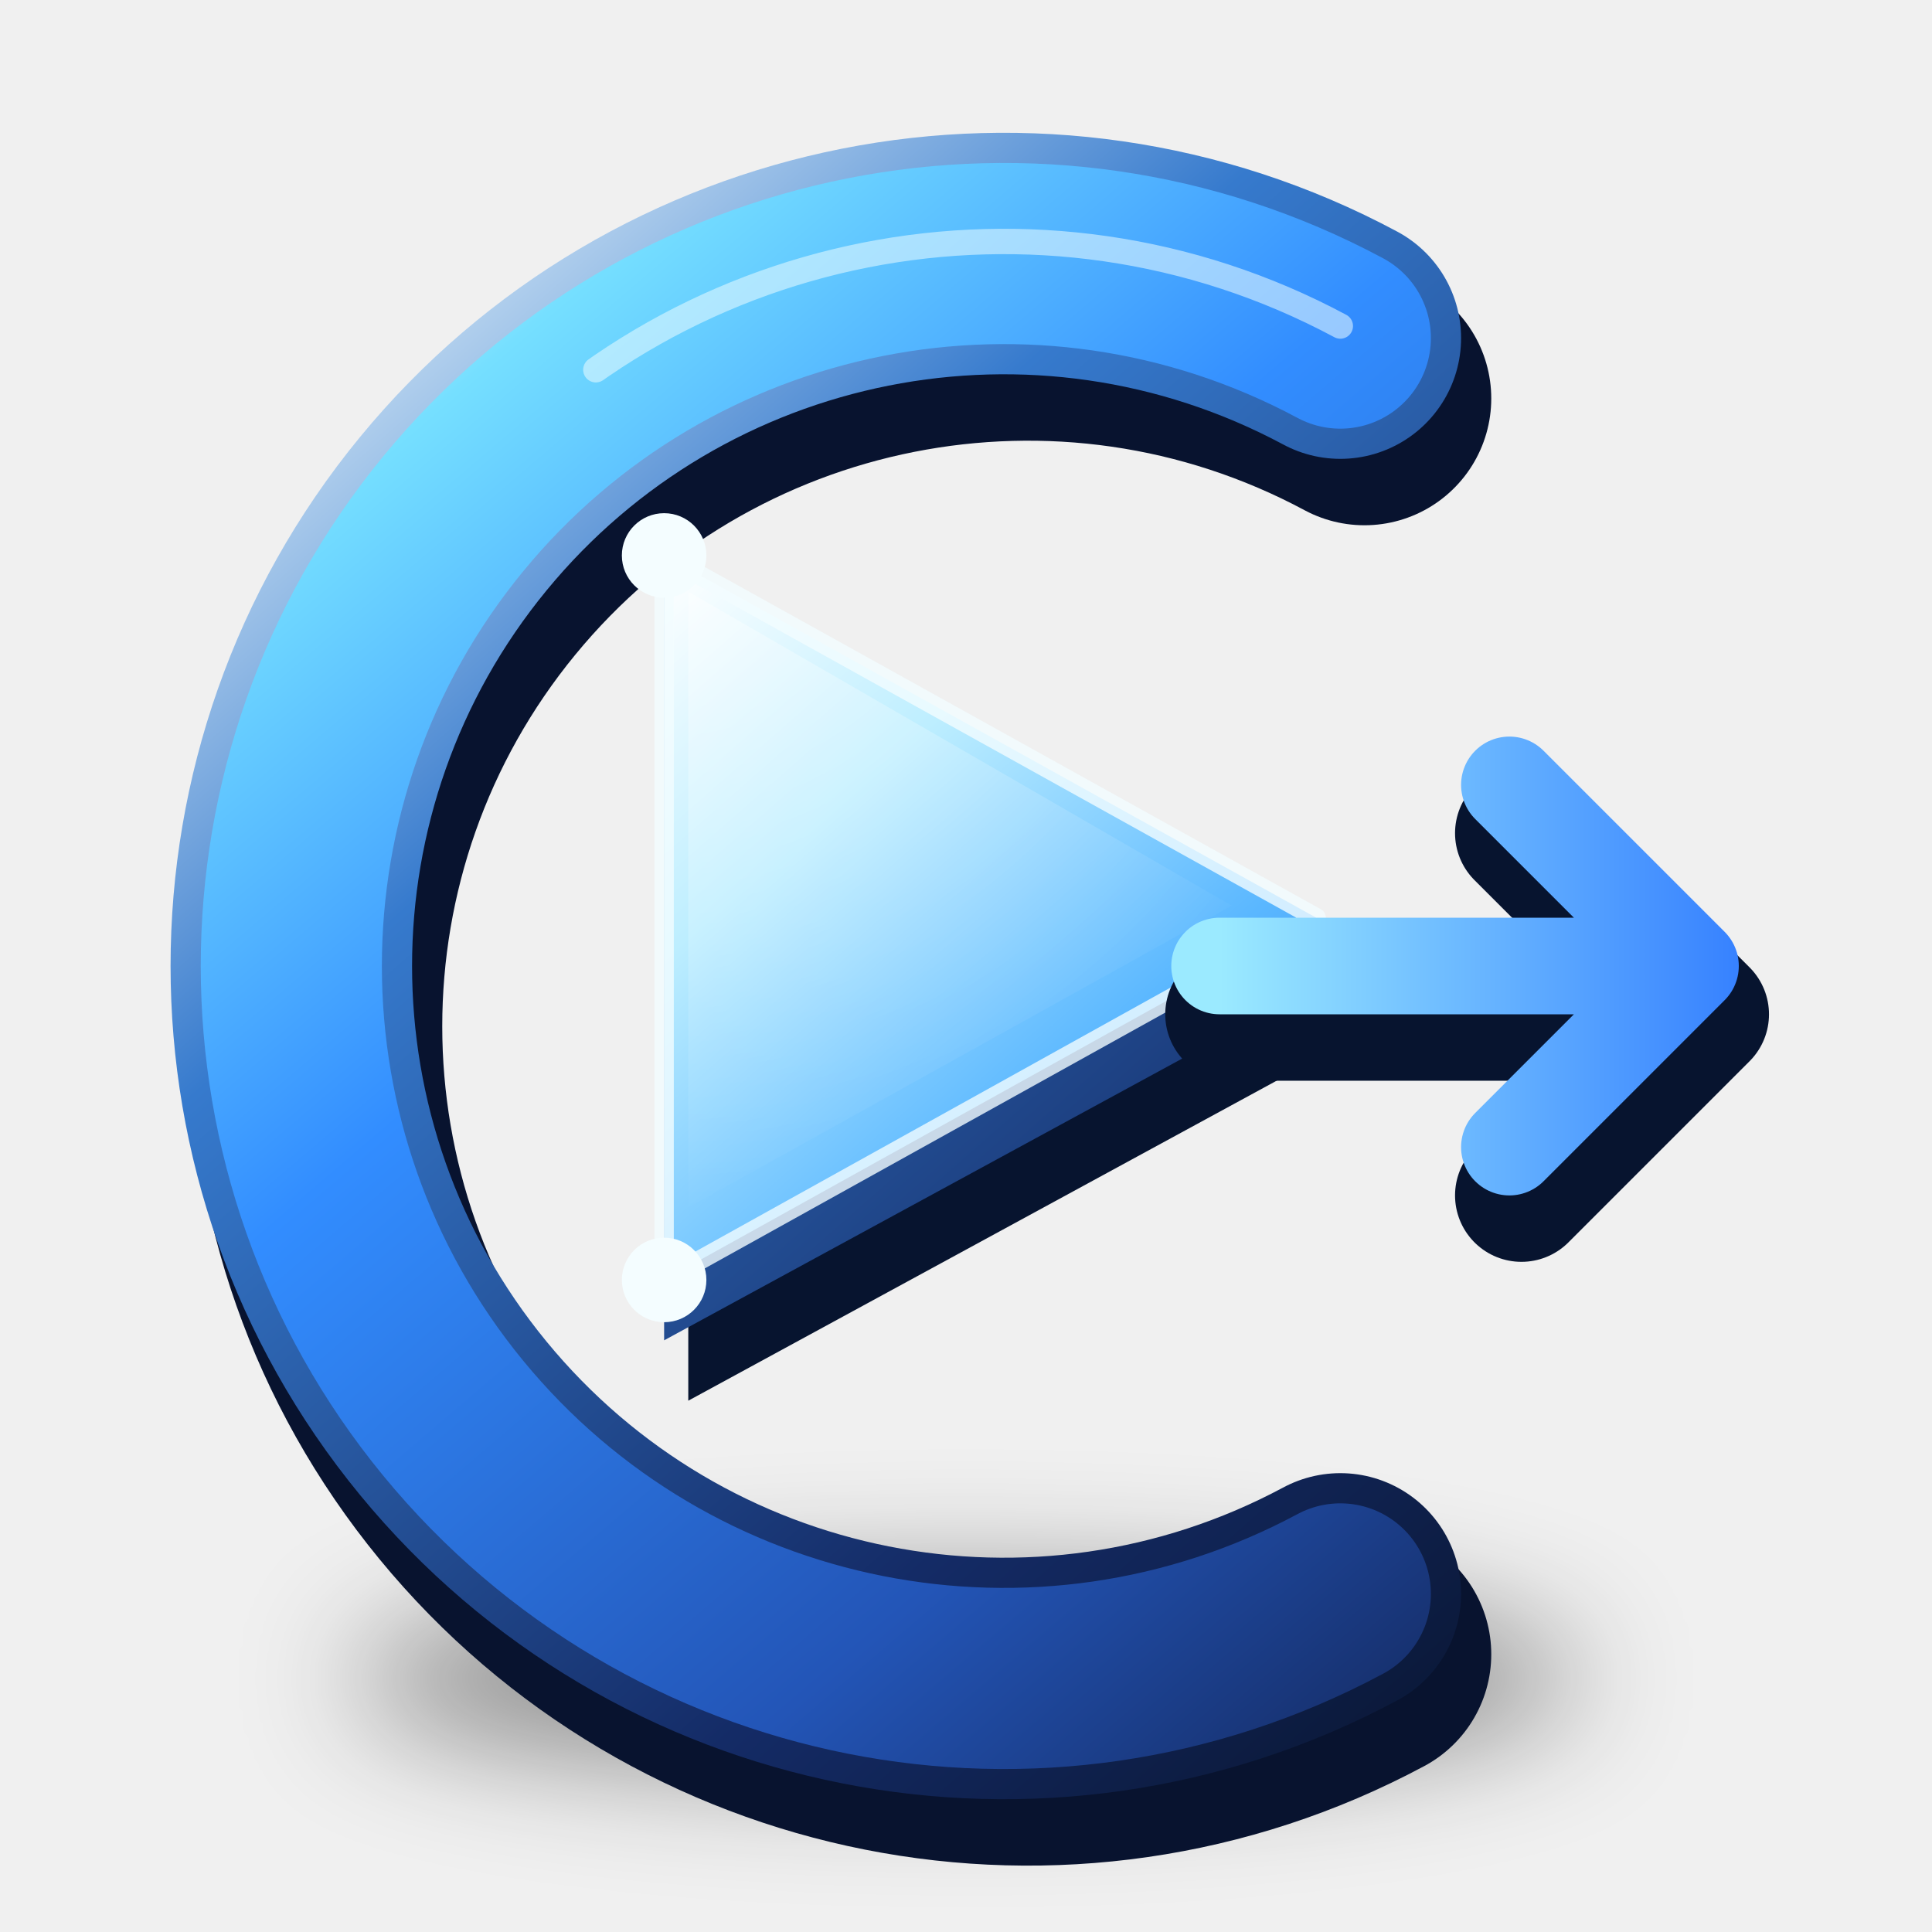
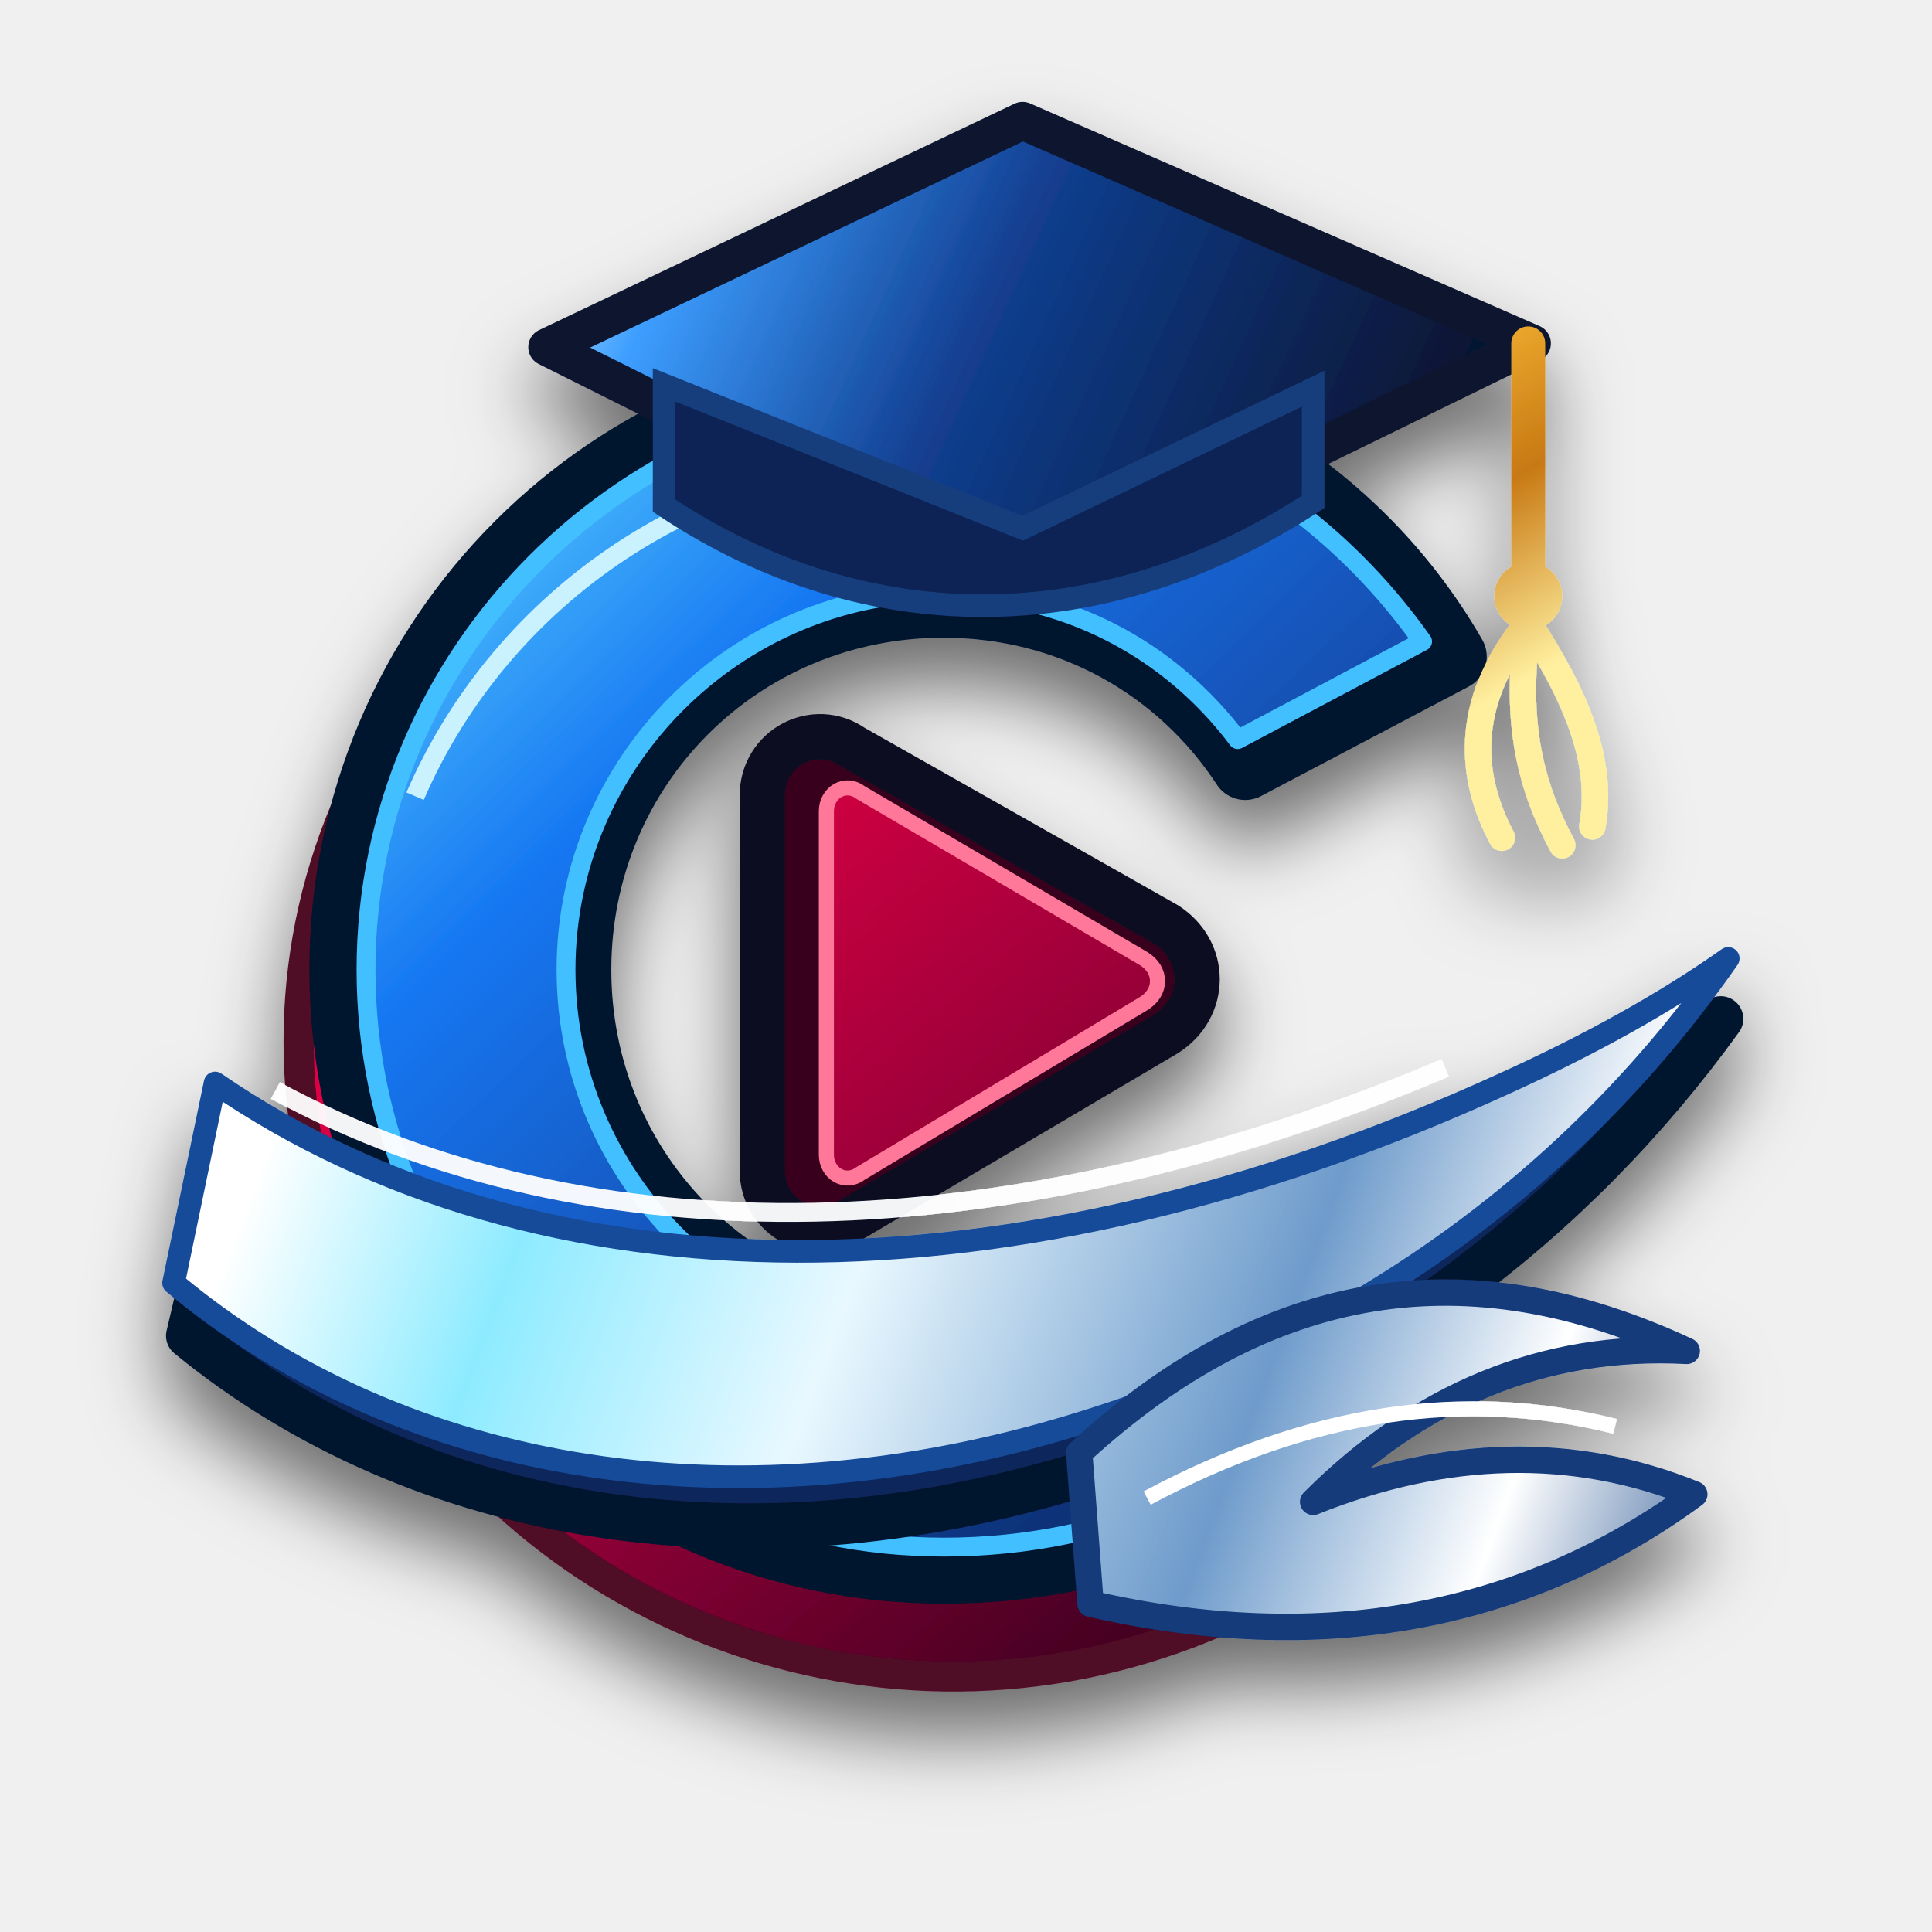
- <svg xmlns="http://www.w3.org/2000/svg" viewBox="0 0 160 160" role="img" aria-labelledby="title desc">
+ <svg xmlns="http://www.w3.org/2000/svg" viewBox="0 0 512 512" role="img" aria-labelledby="title desc">
  <defs>
-     <linearGradient id="face" x1="24" y1="15" x2="135" y2="145" gradientUnits="userSpaceOnUse">
-       <stop stop-color="#E8FAFF" />
-       <stop offset=".13" stop-color="#75DFFF" />
-       <stop offset=".38" stop-color="#328DFF" />
-       <stop offset=".72" stop-color="#2355B7" />
-       <stop offset="1" stop-color="#101D48" />
+     <linearGradient id="blue" x1="75" y1="75" x2="420" y2="430" gradientUnits="userSpaceOnUse">
+       <stop stop-color="#E8FCFF" />
+       <stop offset=".12" stop-color="#58CFFF" />
+       <stop offset=".32" stop-color="#1677F2" />
+       <stop offset=".62" stop-color="#16449F" />
+       <stop offset=".86" stop-color="#09265E" />
+       <stop offset="1" stop-color="#06142F" />
    </linearGradient>
-     <linearGradient id="edge" x1="18" y1="20" x2="132" y2="150" gradientUnits="userSpaceOnUse">
-       <stop stop-color="#F6FFFF" />
-       <stop offset=".3" stop-color="#367ACD" />
-       <stop offset=".7" stop-color="#142B66" />
-       <stop offset="1" stop-color="#071126" />
+     <linearGradient id="blueSide" x1="90" y1="80" x2="410" y2="450" gradientUnits="userSpaceOnUse">
+       <stop stop-color="#75DFFF" />
+       <stop offset=".3" stop-color="#123B91" />
+       <stop offset=".7" stop-color="#061735" />
+       <stop offset="1" stop-color="#020817" />
    </linearGradient>
-     <linearGradient id="play" x1="54" y1="48" x2="111" y2="113" gradientUnits="userSpaceOnUse">
+     <linearGradient id="red" x1="120" y1="150" x2="350" y2="420" gradientUnits="userSpaceOnUse">
+       <stop stop-color="#FF8AA5" />
+       <stop offset=".2" stop-color="#E40046" />
+       <stop offset=".55" stop-color="#9D0039" />
+       <stop offset="1" stop-color="#36051F" />
+     </linearGradient>
+     <linearGradient id="silver" x1="80" y1="280" x2="450" y2="420" gradientUnits="userSpaceOnUse">
      <stop stop-color="#FFFFFF" />
-       <stop offset=".28" stop-color="#BDEEFF" />
-       <stop offset=".62" stop-color="#5AB7FF" />
-       <stop offset="1" stop-color="#2870D9" />
+       <stop offset=".18" stop-color="#8DEBFF" />
+       <stop offset=".4" stop-color="#E9F8FF" />
+       <stop offset=".68" stop-color="#6E9BCB" />
+       <stop offset=".86" stop-color="#FFFFFF" />
+       <stop offset="1" stop-color="#5478A8" />
    </linearGradient>
-     <linearGradient id="arrow" x1="101" y1="80" x2="145" y2="80" gradientUnits="userSpaceOnUse">
-       <stop stop-color="#9BEAFF" />
-       <stop offset="1" stop-color="#347FFF" />
+     <linearGradient id="gold" x1="360" y1="20" x2="440" y2="160" gradientUnits="userSpaceOnUse">
+       <stop stop-color="#FFF5B2" />
+       <stop offset=".35" stop-color="#FFC43D" />
+       <stop offset=".7" stop-color="#C87913" />
+       <stop offset="1" stop-color="#FFF0A0" />
    </linearGradient>
-     <radialGradient id="shine" cx="0" cy="0" r="1" gradientTransform="matrix(65 0 0 65 54 37)" gradientUnits="userSpaceOnUse">
-       <stop stop-color="#FFF" stop-opacity=".55" />
-       <stop offset="1" stop-color="#FFF" stop-opacity="0" />
-     </radialGradient>
-     <filter id="shadow" x="1" y="2" width="158" height="158" color-interpolation-filters="sRGB" filterUnits="userSpaceOnUse">
-       <feGaussianBlur stdDeviation="5" />
+     <linearGradient id="cap" x1="150" y1="20" x2="380" y2="125" gradientUnits="userSpaceOnUse">
+       <stop stop-color="#DDFBFF" />
+       <stop offset=".18" stop-color="#3D9EFF" />
+       <stop offset=".5" stop-color="#123F91" />
+       <stop offset="1" stop-color="#06142F" />
+     </linearGradient>
+     <filter id="shadow" x="-30%" y="-30%" width="160%" height="170%">
+       <feGaussianBlur in="SourceAlpha" stdDeviation="10" />
+       <feOffset dy="12" />
+       <feComponentTransfer>
+         <feFuncA type="linear" slope=".55" />
+       </feComponentTransfer>
+       <feMerge>
+         <feMergeNode />
+         <feMergeNode in="SourceGraphic" />
+       </feMerge>
+     </filter>
+     <filter id="glow" x="-40%" y="-40%" width="180%" height="180%">
+       <feGaussianBlur stdDeviation="7" result="b" />
+       <feMerge>
+         <feMergeNode in="b" />
+         <feMergeNode in="SourceGraphic" />
+       </feMerge>
    </filter>
  </defs>
-   <ellipse cx="80" cy="139" rx="51" ry="8" fill="#000" opacity=".42" filter="url(#shadow)" />
-   <path d="M111 28A59 59 0 1 0 111 132" fill="none" stroke="#08132F" stroke-width="21" stroke-linecap="round" transform="translate(2 5)" />
-   <path d="M111 28A59 59 0 1 0 111 132" fill="none" stroke="url(#edge)" stroke-width="20" stroke-linecap="round" />
-   <path d="M111 28A59 59 0 1 0 111 132" fill="none" stroke="url(#face)" stroke-width="15" stroke-linecap="round" />
-   <path d="M111 28A59 59 0 1 0 111 132" fill="none" stroke="#EAFBFF" stroke-opacity=".55" stroke-width="2.1" stroke-linecap="round" stroke-dasharray="65 250" transform="translate(0 -1)" />
-   <path d="M55 49 112 80 55 111Z" fill="#07142F" transform="translate(2 5)" />
-   <path d="M55 49 112 80 55 111Z" fill="url(#edge)" />
-   <path d="M55 46 109 76 55 106Z" fill="url(#play)" />
-   <path d="M57 49 102 75 57 100Z" fill="url(#shine)" opacity=".8" />
-   <path d="M55 46 109 76 55 106Z" fill="none" stroke="#F2FCFF" stroke-opacity=".8" stroke-width="1.6" stroke-linejoin="round" />
-   <path d="M101 80h39m-15-15 15 15-15 15" fill="none" stroke="#07142F" stroke-width="11" stroke-linecap="round" stroke-linejoin="round" transform="translate(1 4)" />
-   <path d="M101 80h39m-15-15 15 15-15 15" fill="none" stroke="url(#arrow)" stroke-width="8" stroke-linecap="round" stroke-linejoin="round" />
-   <circle cx="55" cy="46" r="3.5" fill="#F4FDFF" />
-   <circle cx="55" cy="106" r="3.5" fill="#F4FDFF" />
+   <g filter="url(#shadow)">
+     <path d="M150 143C75 195 55 296 112 374c52 70 153 94 235 43l-26-43c-62 36-132 20-167-27-38-51-25-118 22-157z" fill="url(#red)" stroke="#500725" stroke-width="8" />
+     <path d="M152 151C93 206 81 286 125 344" fill="none" stroke="#FF6A9B" stroke-width="5" opacity=".85" />
+     <path d="M385 174c-27-47-78-76-135-76-88 0-159 71-159 159s71 159 159 159c49 0 91-20 120-54l-49-39c-18 20-43 31-71 31-54 0-97-43-97-97s43-97 97-97c34 0 63 17 80 43z" fill="url(#blueSide)" stroke="#06132F" stroke-width="18" stroke-linejoin="round" />
+     <path d="M377 170c-29-41-75-66-127-66-84 0-153 69-153 153s69 153 153 153c45 0 84-18 112-48l-43-34c-18 18-42 29-69 29-55 0-100-45-100-100s45-100 100-100c32 0 60 15 78 39z" fill="url(#blue)" stroke="#42BFFF" stroke-width="5" stroke-linejoin="round" />
+     <path d="M110 211c23-53 76-90 139-90" fill="none" stroke="#D9FBFF" stroke-width="5" opacity=".9" />
+     <path d="M226 198c-10-7-24 0-24 13v99c0 13 14 20 24 13l83-49c11-7 11-22 0-29z" fill="#39051F" stroke="#070D23" stroke-width="12" />
+     <path d="M228 210c-4-3-9 0-9 5v91c0 5 5 8 9 5l75-45c5-3 5-9 0-12z" fill="url(#red)" stroke="#FF7799" stroke-width="4" />
+     <path d="M62 303c82 57 206 58 338-2 21-10 40-20 56-31-39 54-94 96-164 119-92 30-181 15-242-35z" fill="#09275C" stroke="#06132F" stroke-width="12" stroke-linejoin="round" />
+     <path d="M57 287c86 59 211 60 342 0 22-10 42-21 59-33-39 56-96 99-168 122-93 30-183 15-244-36z" fill="url(#silver)" stroke="#174B9A" stroke-width="6" stroke-linejoin="round" />
+     <path d="M73 289c83 45 194 43 310-6" fill="none" stroke="#FFFFFF" stroke-width="5" opacity=".95" />
+     <path d="M286 385c50-46 103-54 161-27-38-2-71 12-99 40 35-14 69-15 101-2-45 33-99 43-160 29z" fill="url(#silver)" stroke="#123A7A" stroke-width="7" stroke-linejoin="round" />
+     <path d="M304 397c43-23 84-29 124-19" fill="none" stroke="#FFFFFF" stroke-width="4" />
+     <path d="M145 92l126-60 135 59-133 65z" fill="url(#cap)" stroke="#07162F" stroke-width="10" stroke-linejoin="round" />
+     <path d="M176 102v32c54 36 117 35 172-1v-30l-77 37z" fill="#0A2455" stroke="#163D7C" stroke-width="6" />
+     <path d="M405 91v63" stroke="url(#gold)" stroke-width="9" stroke-linecap="round" />
+     <circle cx="405" cy="158" r="9" fill="url(#gold)" />
+     <path d="M405 165c-18 22-15 42-7 57m7-57c-4 27 1 44 9 59m-9-59c13 20 20 37 17 54" fill="none" stroke="url(#gold)" stroke-width="7" stroke-linecap="round" />
+   </g>
</svg>
